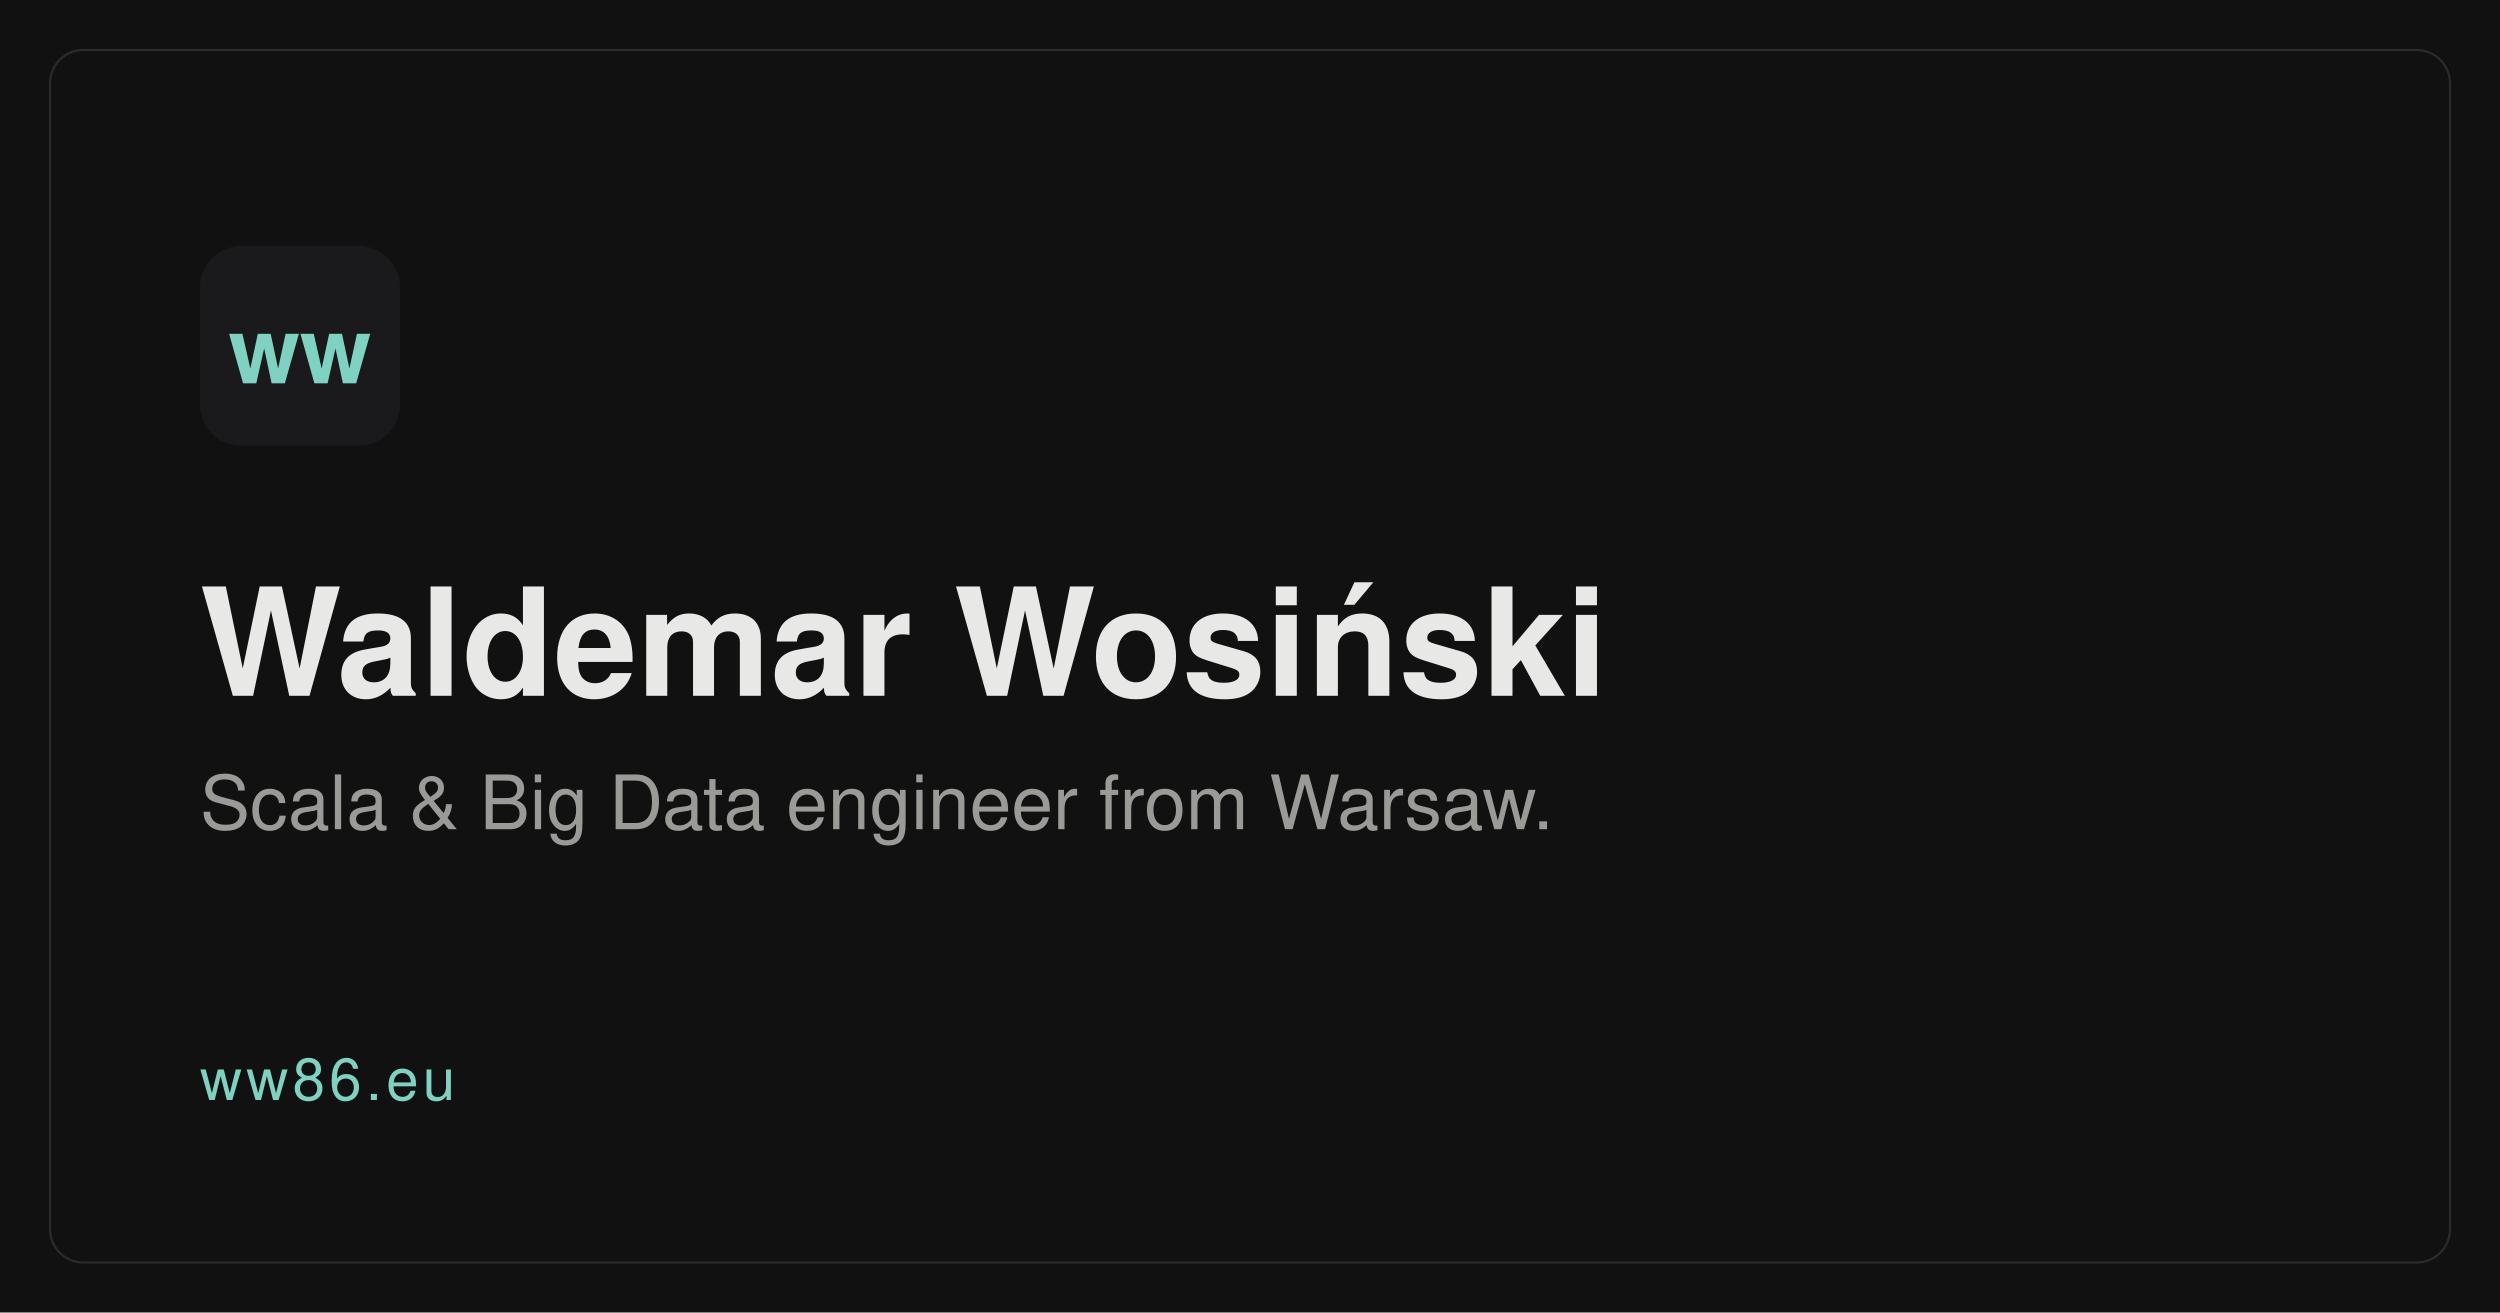
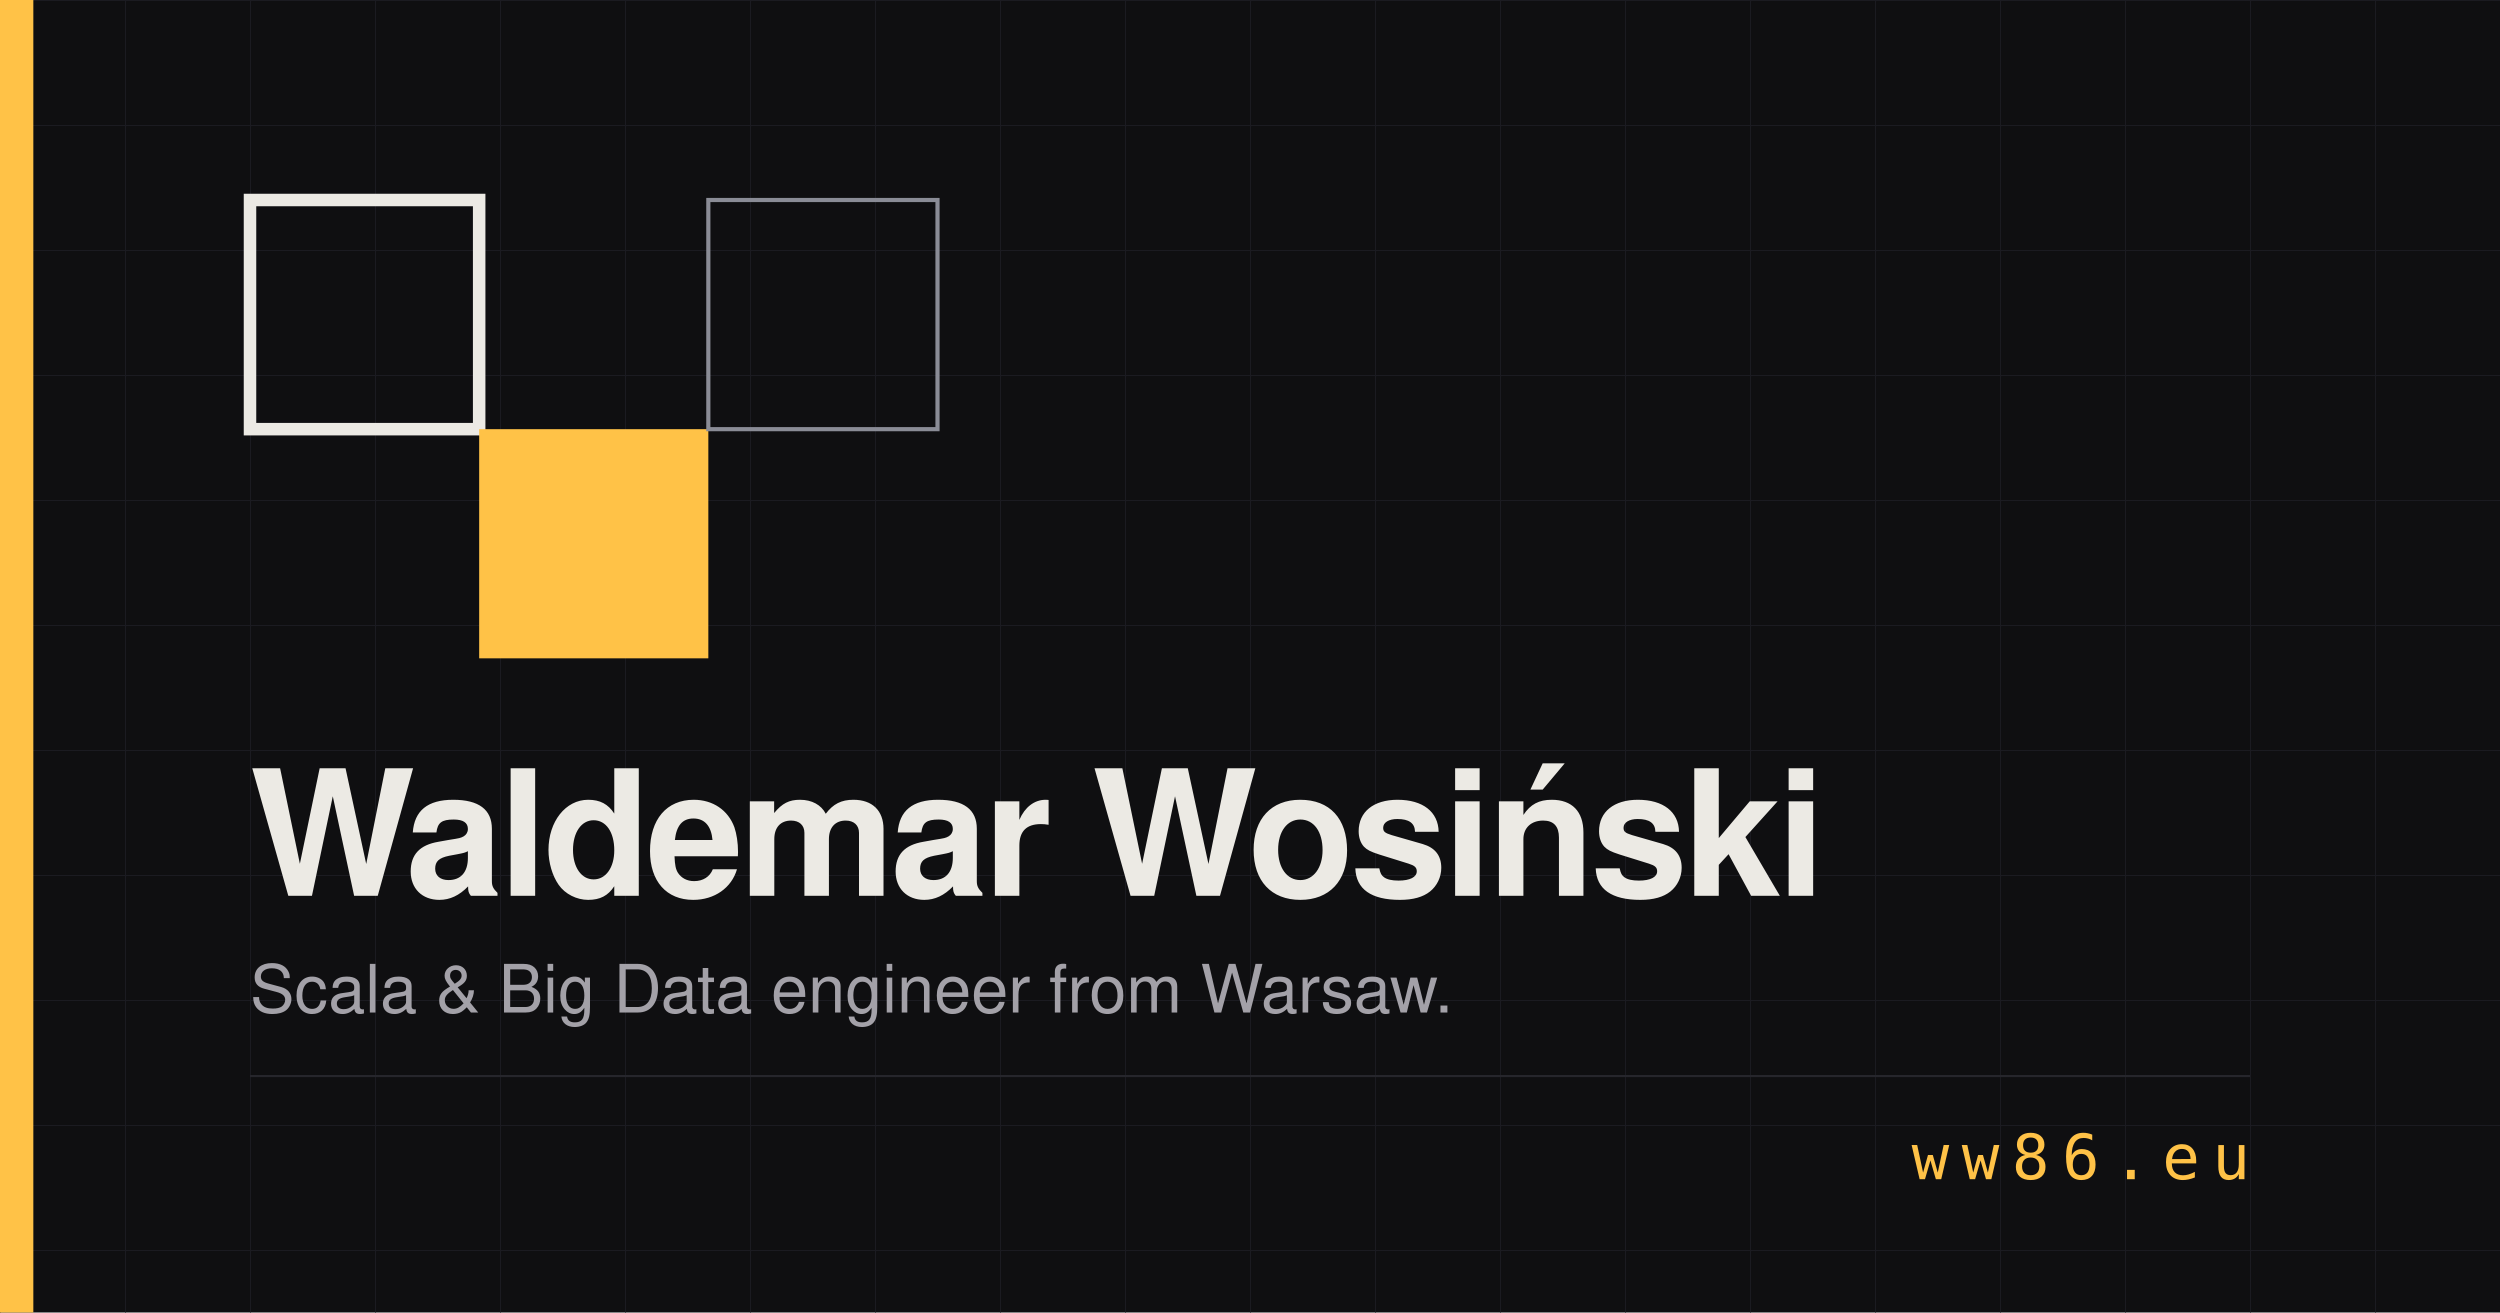
<svg xmlns="http://www.w3.org/2000/svg" width="1200" height="630" viewBox="0 0 1200 630">
-   <rect width="1200" height="630" fill="#111112" />
-   <rect x="24" y="24" width="1152" height="582" rx="16" fill="none" stroke="#2c2c30" stroke-width="1" />
-   <rect x="96" y="118" width="96" height="96" rx="20" fill="#1a1a1c" />
-   <text x="144" y="184" text-anchor="middle" font-family="Helvetica, Arial, sans-serif" font-size="44" font-weight="700" fill="#7fd1c1">ww</text>
-   <text x="96" y="334" font-family="Helvetica, Arial, sans-serif" font-size="72" font-weight="700" fill="#e8e8e6">Waldemar Wosiński</text>
-   <text x="96" y="398" font-family="Helvetica, Arial, sans-serif" font-size="36" fill="#9a9a97">Scala &amp; Big Data engineer from Warsaw.</text>
-   <text x="96" y="528" font-family="Helvetica, Arial, sans-serif" font-size="28" letter-spacing="2" fill="#7fd1c1">ww86.eu</text>
+   <defs>
+     <pattern id="grid" width="60" height="60" patternUnits="userSpaceOnUse">
+       <path d="M60 0 H0 V60" fill="none" stroke="#1b1b21" stroke-width="1" />
+     </pattern>
+   </defs>
+   <rect width="1200" height="630" fill="#0f0f11" />
+   <rect width="1200" height="630" fill="url(#grid)" />
+   <rect x="0" y="0" width="16" height="630" fill="#ffc247" />
+   <rect x="120" y="96" width="110" height="110" fill="none" stroke="#eceae4" stroke-width="6" />
+   <rect x="230" y="206" width="110" height="110" fill="#ffc247" />
+   <rect x="340" y="96" width="110" height="110" fill="none" stroke="#8a8c96" stroke-width="2" />
+   <text x="120" y="430" font-family="Helvetica, Arial, sans-serif" font-size="84" font-weight="800" letter-spacing="-2" style="text-transform:uppercase" fill="#eceae4">Waldemar Wosiński</text>
+   <text x="120" y="486" font-family="Helvetica, Arial, sans-serif" font-size="32" fill="#a3a1a8">Scala &amp; Big Data engineer from Warsaw.</text>
+   <rect x="120" y="516" width="960" height="1" fill="#26262c" />
+   <text x="1080" y="566" text-anchor="end" font-family="Menlo, Consolas, monospace" font-size="30" letter-spacing="6" style="text-transform:uppercase" fill="#ffc247">ww86.eu</text>
</svg>
